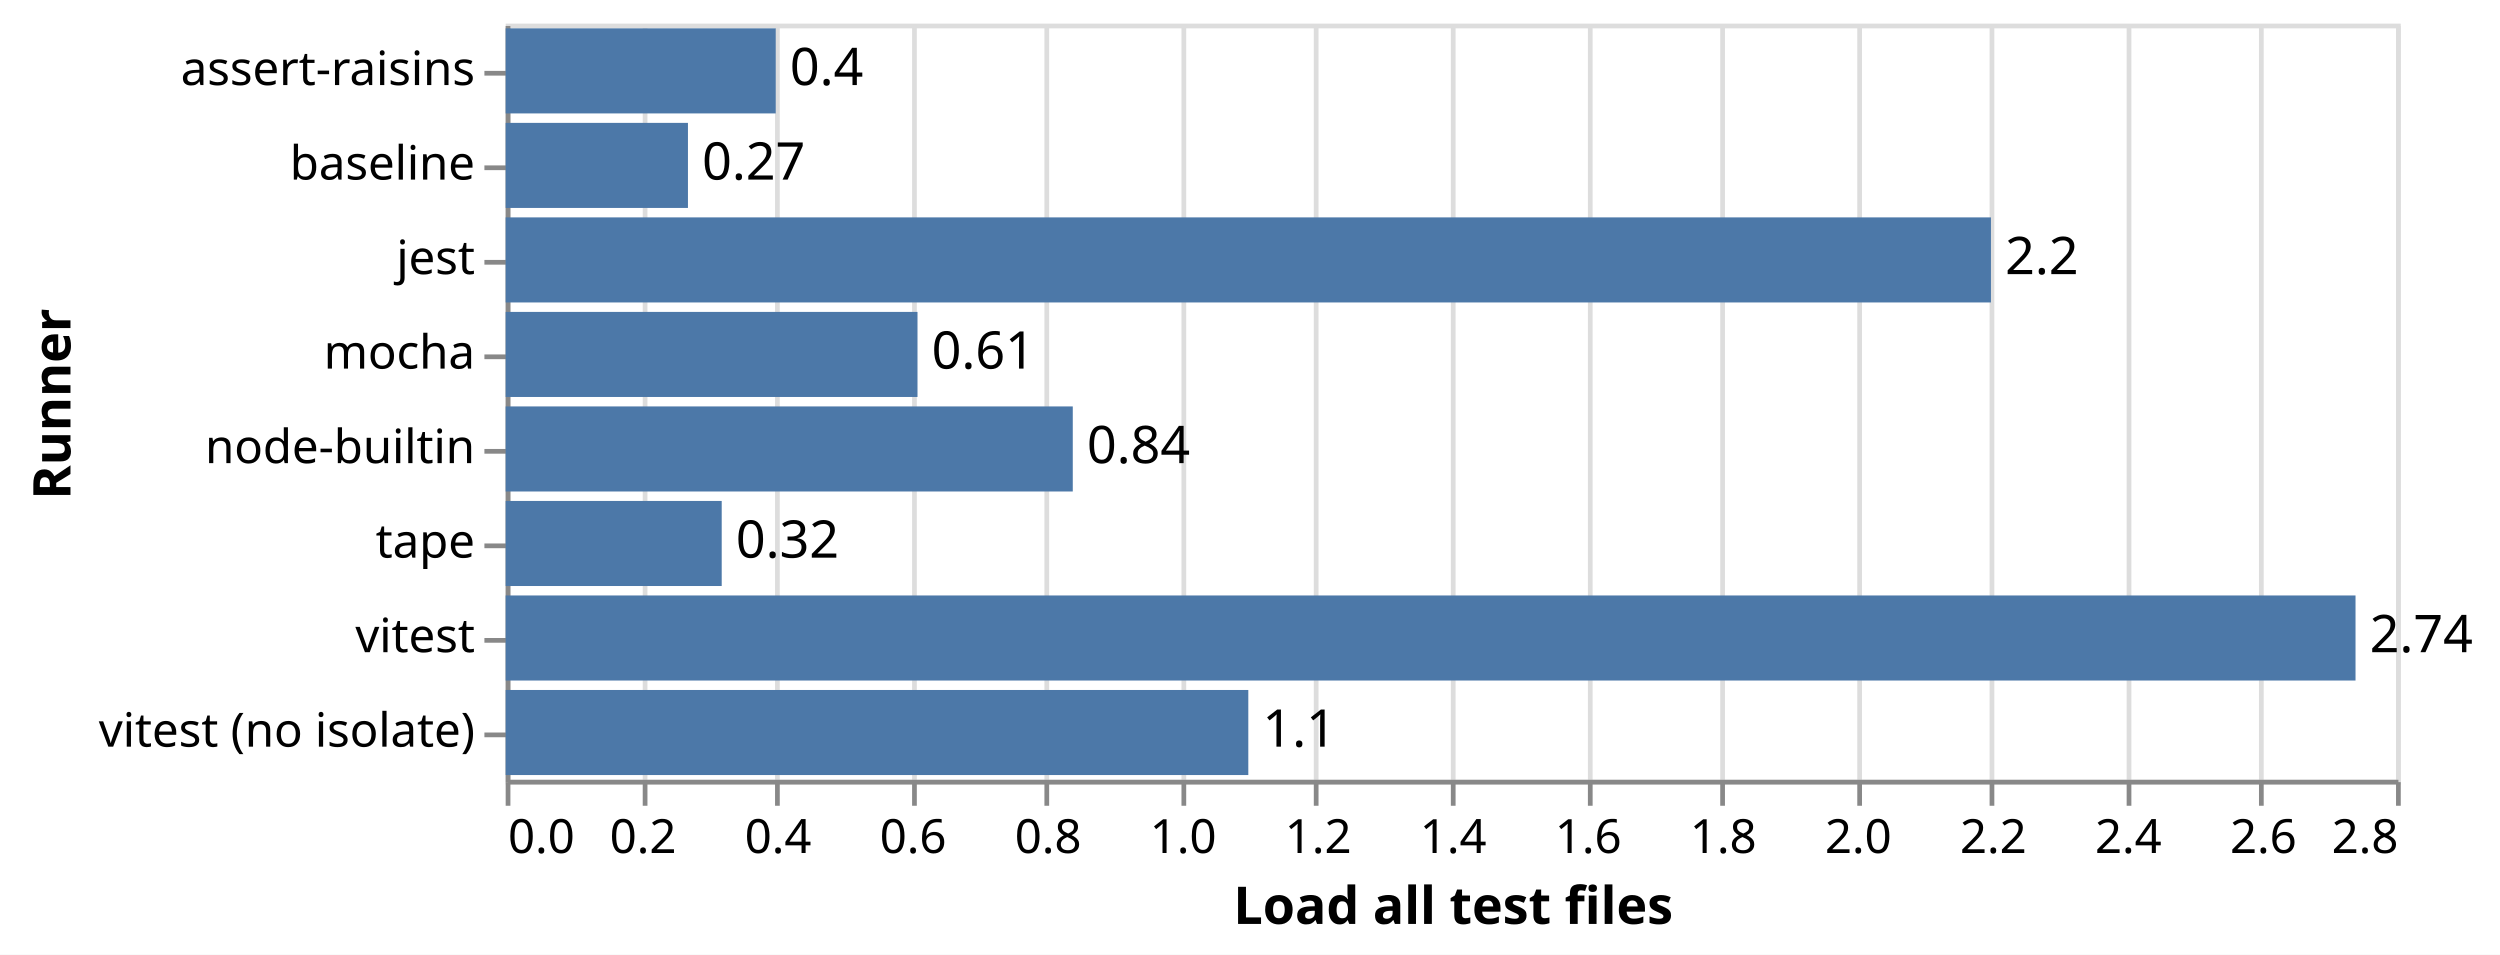
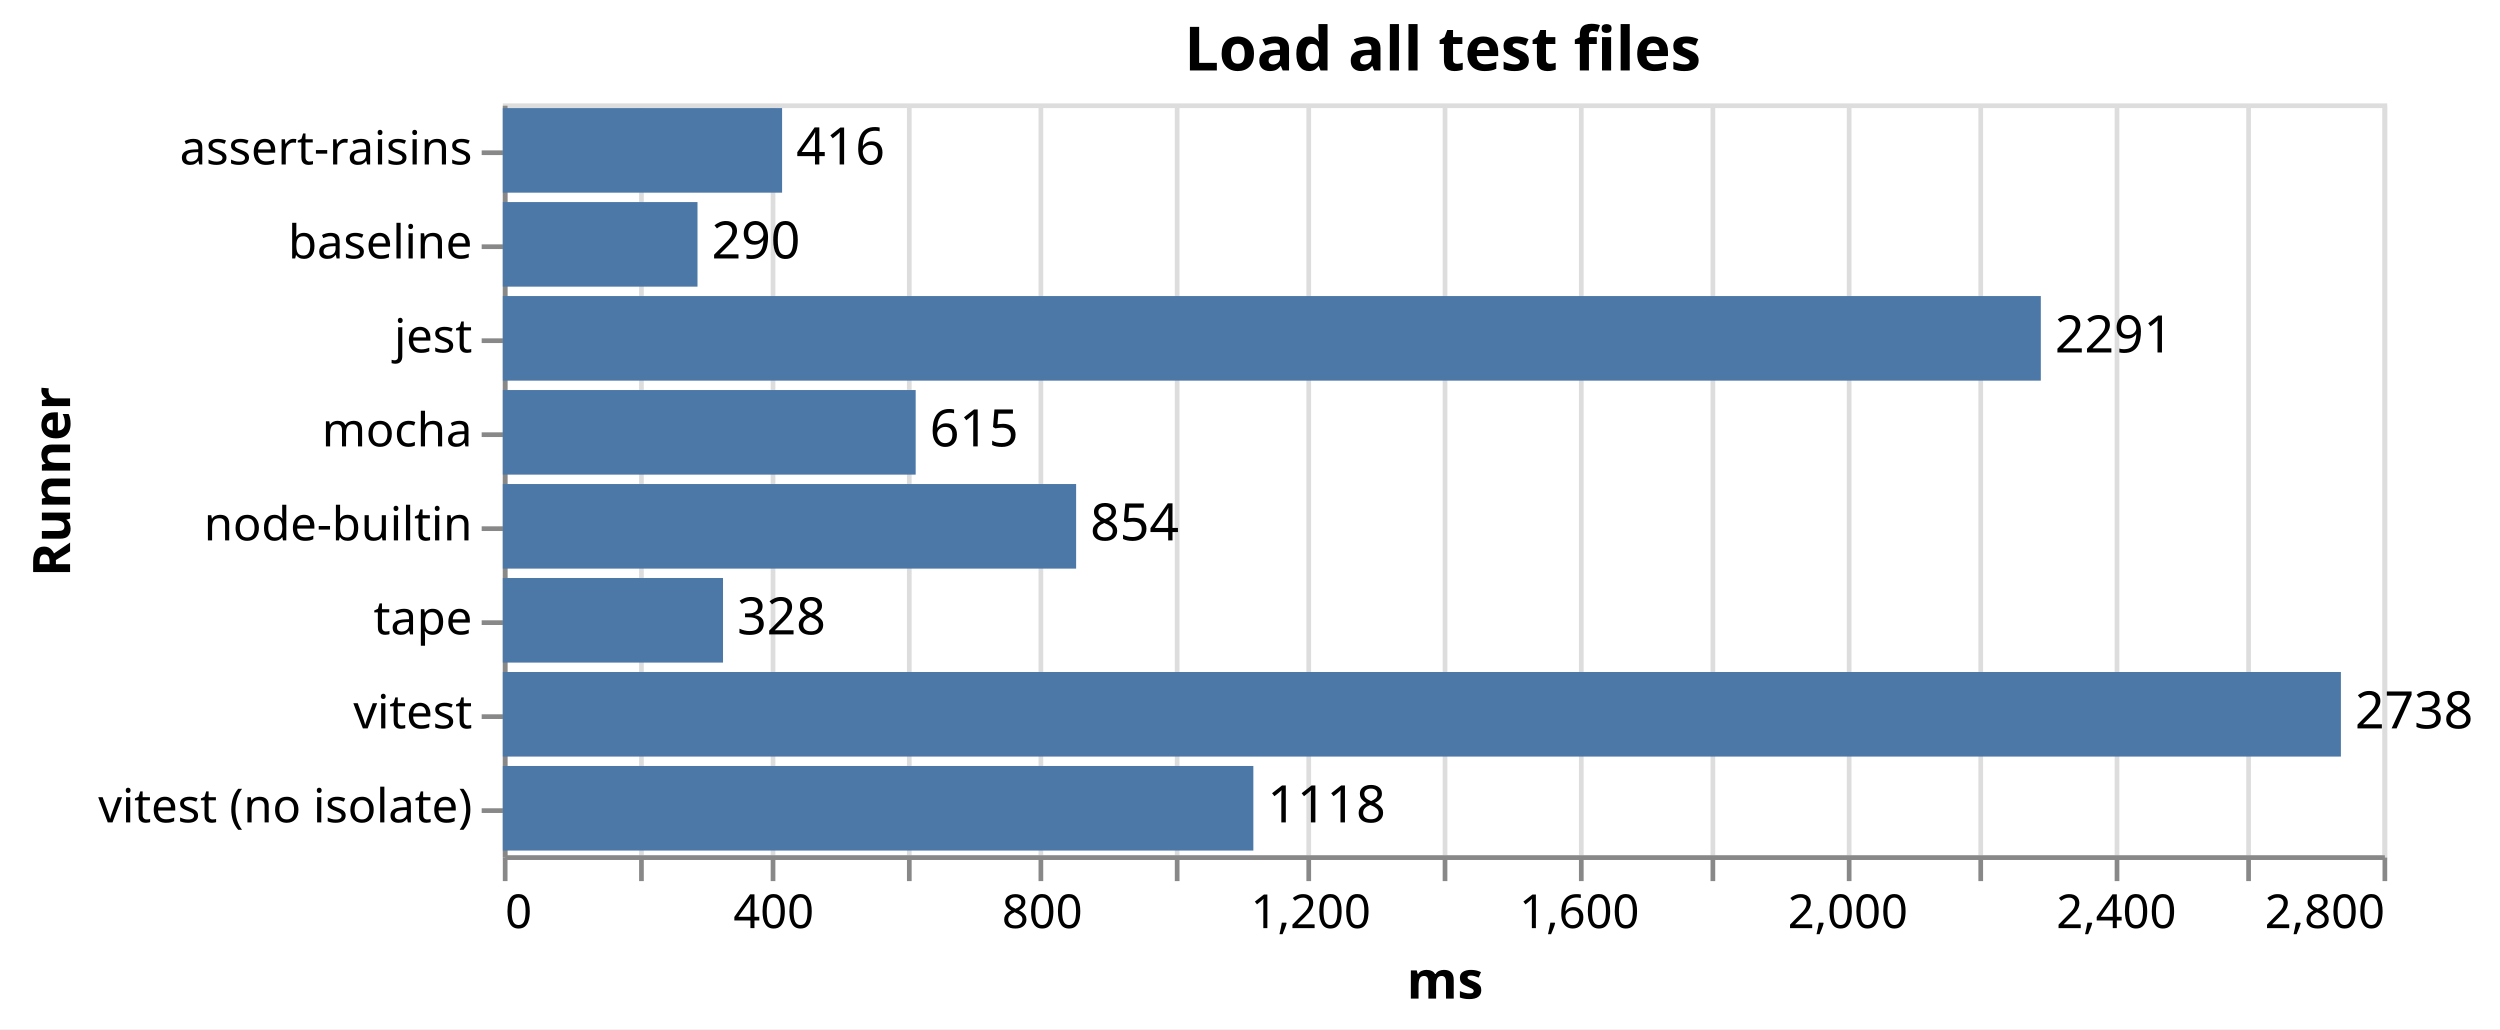
- <svg xmlns="http://www.w3.org/2000/svg" version="1.1" class="marks" width="529" height="202" viewBox="0 0 529 202">
-   <rect width="529" height="202" fill="white" />
-   <g fill="none" stroke-miterlimit="10" transform="translate(107,5)">
+ <svg xmlns="http://www.w3.org/2000/svg" version="1.1" class="marks" width="532" height="219" viewBox="0 0 532 219">
+   <rect width="532" height="219" fill="white" />
+   <g fill="none" stroke-miterlimit="10" transform="translate(107,22)">
    <g class="mark-group role-frame root" role="graphics-object" aria-roledescription="group mark container">
      <g transform="translate(0,0)">
        <path class="background" aria-hidden="true" d="M0.5,0.5h400v160h-400Z" stroke="#ddd" />
        <g>
          <g class="mark-group role-axis" aria-hidden="true">
            <g transform="translate(0.5,160.5)">
              <path class="background" aria-hidden="true" d="M0,0h0v0h0Z" pointer-events="none" />
              <g>
                <g class="mark-rule role-axis-grid" pointer-events="none">
                  <line transform="translate(0,0)" x2="0" y2="-160" stroke="#ddd" stroke-width="1" opacity="1" />
                  <line transform="translate(29,0)" x2="0" y2="-160" stroke="#ddd" stroke-width="1" opacity="1" />
                  <line transform="translate(57,0)" x2="0" y2="-160" stroke="#ddd" stroke-width="1" opacity="1" />
                  <line transform="translate(86,0)" x2="0" y2="-160" stroke="#ddd" stroke-width="1" opacity="1" />
                  <line transform="translate(114,0)" x2="0" y2="-160" stroke="#ddd" stroke-width="1" opacity="1" />
                  <line transform="translate(143,0)" x2="0" y2="-160" stroke="#ddd" stroke-width="1" opacity="1" />
                  <line transform="translate(171,0)" x2="0" y2="-160" stroke="#ddd" stroke-width="1" opacity="1" />
                  <line transform="translate(200,0)" x2="0" y2="-160" stroke="#ddd" stroke-width="1" opacity="1" />
                  <line transform="translate(229,0)" x2="0" y2="-160" stroke="#ddd" stroke-width="1" opacity="1" />
                  <line transform="translate(257,0)" x2="0" y2="-160" stroke="#ddd" stroke-width="1" opacity="1" />
                  <line transform="translate(286,0)" x2="0" y2="-160" stroke="#ddd" stroke-width="1" opacity="1" />
                  <line transform="translate(314,0)" x2="0" y2="-160" stroke="#ddd" stroke-width="1" opacity="1" />
                  <line transform="translate(343,0)" x2="0" y2="-160" stroke="#ddd" stroke-width="1" opacity="1" />
                  <line transform="translate(371,0)" x2="0" y2="-160" stroke="#ddd" stroke-width="1" opacity="1" />
                  <line transform="translate(400,0)" x2="0" y2="-160" stroke="#ddd" stroke-width="1" opacity="1" />
                </g>
              </g>
              <path class="foreground" aria-hidden="true" d="" pointer-events="none" display="none" />
            </g>
          </g>
-           <g class="mark-group role-axis" role="graphics-symbol" aria-roledescription="axis" aria-label="X-axis titled 'Load all test files' for a linear scale with values from 0.0 to 2.8">
+           <g class="mark-group role-axis" role="graphics-symbol" aria-roledescription="axis" aria-label="X-axis titled 'ms' for a linear scale with values from 0 to 2,800">
            <g transform="translate(0.5,160.5)">
              <path class="background" aria-hidden="true" d="M0,0h0v0h0Z" pointer-events="none" />
              <g>
                <g class="mark-rule role-axis-tick" pointer-events="none">
                  <line transform="translate(0,0)" x2="0" y2="5" stroke="#888" stroke-width="1" opacity="1" />
                  <line transform="translate(29,0)" x2="0" y2="5" stroke="#888" stroke-width="1" opacity="1" />
                  <line transform="translate(57,0)" x2="0" y2="5" stroke="#888" stroke-width="1" opacity="1" />
                  <line transform="translate(86,0)" x2="0" y2="5" stroke="#888" stroke-width="1" opacity="1" />
                  <line transform="translate(114,0)" x2="0" y2="5" stroke="#888" stroke-width="1" opacity="1" />
                  <line transform="translate(143,0)" x2="0" y2="5" stroke="#888" stroke-width="1" opacity="1" />
                  <line transform="translate(171,0)" x2="0" y2="5" stroke="#888" stroke-width="1" opacity="1" />
                  <line transform="translate(200,0)" x2="0" y2="5" stroke="#888" stroke-width="1" opacity="1" />
                  <line transform="translate(229,0)" x2="0" y2="5" stroke="#888" stroke-width="1" opacity="1" />
                  <line transform="translate(257,0)" x2="0" y2="5" stroke="#888" stroke-width="1" opacity="1" />
                  <line transform="translate(286,0)" x2="0" y2="5" stroke="#888" stroke-width="1" opacity="1" />
                  <line transform="translate(314,0)" x2="0" y2="5" stroke="#888" stroke-width="1" opacity="1" />
                  <line transform="translate(343,0)" x2="0" y2="5" stroke="#888" stroke-width="1" opacity="1" />
                  <line transform="translate(371,0)" x2="0" y2="5" stroke="#888" stroke-width="1" opacity="1" />
                  <line transform="translate(400,0)" x2="0" y2="5" stroke="#888" stroke-width="1" opacity="1" />
                </g>
                <g class="mark-text role-axis-label" pointer-events="none">
-                   <text text-anchor="start" transform="translate(0,15)" font-family="sans-serif" font-size="10px" fill="#000" opacity="1">0.0</text>
-                   <text text-anchor="middle" transform="translate(28.57143,15)" font-family="sans-serif" font-size="10px" fill="#000" opacity="1">0.2</text>
-                   <text text-anchor="middle" transform="translate(57.14286,15)" font-family="sans-serif" font-size="10px" fill="#000" opacity="1">0.4</text>
-                   <text text-anchor="middle" transform="translate(85.71429,15)" font-family="sans-serif" font-size="10px" fill="#000" opacity="1">0.6</text>
-                   <text text-anchor="middle" transform="translate(114.2857,15)" font-family="sans-serif" font-size="10px" fill="#000" opacity="1">0.8</text>
-                   <text text-anchor="middle" transform="translate(142.8571,15)" font-family="sans-serif" font-size="10px" fill="#000" opacity="1">1.0</text>
-                   <text text-anchor="middle" transform="translate(171.4286,15)" font-family="sans-serif" font-size="10px" fill="#000" opacity="1">1.2</text>
-                   <text text-anchor="middle" transform="translate(200,15)" font-family="sans-serif" font-size="10px" fill="#000" opacity="1">1.4</text>
-                   <text text-anchor="middle" transform="translate(228.5714,15)" font-family="sans-serif" font-size="10px" fill="#000" opacity="1">1.6</text>
-                   <text text-anchor="middle" transform="translate(257.1429,15)" font-family="sans-serif" font-size="10px" fill="#000" opacity="1">1.8</text>
-                   <text text-anchor="middle" transform="translate(285.7143,15)" font-family="sans-serif" font-size="10px" fill="#000" opacity="1">2.0</text>
-                   <text text-anchor="middle" transform="translate(314.2857,15)" font-family="sans-serif" font-size="10px" fill="#000" opacity="1">2.2</text>
-                   <text text-anchor="middle" transform="translate(342.8571,15)" font-family="sans-serif" font-size="10px" fill="#000" opacity="1">2.4</text>
-                   <text text-anchor="middle" transform="translate(371.4286,15)" font-family="sans-serif" font-size="10px" fill="#000" opacity="1">2.6</text>
-                   <text text-anchor="end" transform="translate(400,15)" font-family="sans-serif" font-size="10px" fill="#000" opacity="1">2.8</text>
+                   <text text-anchor="start" transform="translate(0,15)" font-family="sans-serif" font-size="10px" fill="#000" opacity="1">0</text>
+                   <text text-anchor="middle" transform="translate(28.57143,15)" font-family="sans-serif" font-size="10px" fill="#000" opacity="0">200</text>
+                   <text text-anchor="middle" transform="translate(57.14286,15)" font-family="sans-serif" font-size="10px" fill="#000" opacity="1">400</text>
+                   <text text-anchor="middle" transform="translate(85.71429,15)" font-family="sans-serif" font-size="10px" fill="#000" opacity="0">600</text>
+                   <text text-anchor="middle" transform="translate(114.2857,15)" font-family="sans-serif" font-size="10px" fill="#000" opacity="1">800</text>
+                   <text text-anchor="middle" transform="translate(142.8571,15)" font-family="sans-serif" font-size="10px" fill="#000" opacity="0">1,000</text>
+                   <text text-anchor="middle" transform="translate(171.4286,15)" font-family="sans-serif" font-size="10px" fill="#000" opacity="1">1,200</text>
+                   <text text-anchor="middle" transform="translate(200,15)" font-family="sans-serif" font-size="10px" fill="#000" opacity="0">1,400</text>
+                   <text text-anchor="middle" transform="translate(228.5714,15)" font-family="sans-serif" font-size="10px" fill="#000" opacity="1">1,600</text>
+                   <text text-anchor="middle" transform="translate(257.1429,15)" font-family="sans-serif" font-size="10px" fill="#000" opacity="0">1,800</text>
+                   <text text-anchor="middle" transform="translate(285.7143,15)" font-family="sans-serif" font-size="10px" fill="#000" opacity="1">2,000</text>
+                   <text text-anchor="middle" transform="translate(314.2857,15)" font-family="sans-serif" font-size="10px" fill="#000" opacity="0">2,200</text>
+                   <text text-anchor="middle" transform="translate(342.8571,15)" font-family="sans-serif" font-size="10px" fill="#000" opacity="1">2,400</text>
+                   <text text-anchor="middle" transform="translate(371.4286,15)" font-family="sans-serif" font-size="10px" fill="#000" opacity="0">2,600</text>
+                   <text text-anchor="end" transform="translate(400,15)" font-family="sans-serif" font-size="10px" fill="#000" opacity="1">2,800</text>
                </g>
                <g class="mark-rule role-axis-domain" pointer-events="none">
                  <line transform="translate(0,0)" x2="400" y2="0" stroke="#888" stroke-width="1" opacity="1" />
                </g>
                <g class="mark-text role-axis-title" pointer-events="none">
-                   <text text-anchor="middle" transform="translate(200,30)" font-family="sans-serif" font-size="11px" font-weight="bold" fill="#000" opacity="1">Load all test files</text>
+                   <text text-anchor="middle" transform="translate(200,30)" font-family="sans-serif" font-size="11px" font-weight="bold" fill="#000" opacity="1">ms</text>
                </g>
              </g>
              <path class="foreground" aria-hidden="true" d="" pointer-events="none" display="none" />
            </g>
          </g>
          <g class="mark-group role-axis" role="graphics-symbol" aria-roledescription="axis" aria-label="Y-axis titled 'Runner' for a discrete scale with 8 values: assert-raisins, baseline, jest, mocha, node-builtin, ending with vitest (no isolate)">
            <g transform="translate(0.5,0.5)">
              <path class="background" aria-hidden="true" d="M0,0h0v0h0Z" pointer-events="none" />
              <g>
                <g class="mark-rule role-axis-tick" pointer-events="none">
                  <line transform="translate(0,10)" x2="-5" y2="0" stroke="#888" stroke-width="1" opacity="1" />
                  <line transform="translate(0,30)" x2="-5" y2="0" stroke="#888" stroke-width="1" opacity="1" />
                  <line transform="translate(0,50)" x2="-5" y2="0" stroke="#888" stroke-width="1" opacity="1" />
                  <line transform="translate(0,70)" x2="-5" y2="0" stroke="#888" stroke-width="1" opacity="1" />
                  <line transform="translate(0,90)" x2="-5" y2="0" stroke="#888" stroke-width="1" opacity="1" />
                  <line transform="translate(0,110)" x2="-5" y2="0" stroke="#888" stroke-width="1" opacity="1" />
                  <line transform="translate(0,130)" x2="-5" y2="0" stroke="#888" stroke-width="1" opacity="1" />
                  <line transform="translate(0,150)" x2="-5" y2="0" stroke="#888" stroke-width="1" opacity="1" />
                </g>
                <g class="mark-text role-axis-label" pointer-events="none">
                  <text text-anchor="end" transform="translate(-7,12.5)" font-family="sans-serif" font-size="10px" fill="#000" opacity="1">assert-raisins</text>
                  <text text-anchor="end" transform="translate(-7,32.5)" font-family="sans-serif" font-size="10px" fill="#000" opacity="1">baseline</text>
                  <text text-anchor="end" transform="translate(-7,52.5)" font-family="sans-serif" font-size="10px" fill="#000" opacity="1">jest</text>
                  <text text-anchor="end" transform="translate(-7,72.5)" font-family="sans-serif" font-size="10px" fill="#000" opacity="1">mocha</text>
                  <text text-anchor="end" transform="translate(-7,92.5)" font-family="sans-serif" font-size="10px" fill="#000" opacity="1">node-builtin</text>
                  <text text-anchor="end" transform="translate(-7,112.5)" font-family="sans-serif" font-size="10px" fill="#000" opacity="1">tape</text>
                  <text text-anchor="end" transform="translate(-7,132.5)" font-family="sans-serif" font-size="10px" fill="#000" opacity="1">vitest</text>
                  <text text-anchor="end" transform="translate(-7,152.5)" font-family="sans-serif" font-size="10px" fill="#000" opacity="1">vitest (no isolate)</text>
                </g>
                <g class="mark-rule role-axis-domain" pointer-events="none">
                  <line transform="translate(0,0)" x2="0" y2="160" stroke="#888" stroke-width="1" opacity="1" />
                </g>
                <g class="mark-text role-axis-title" pointer-events="none">
                  <text text-anchor="middle" transform="translate(-90.58789,80) rotate(-90) translate(0,-2)" font-family="sans-serif" font-size="11px" font-weight="bold" fill="#000" opacity="1">Runner</text>
                </g>
              </g>
              <path class="foreground" aria-hidden="true" d="" pointer-events="none" display="none" />
            </g>
          </g>
          <g class="mark-rect role-mark layer_0_marks" role="graphics-object" aria-roledescription="rect mark container">
-             <path aria-label="time: 0.4; name: assert-raisins" role="graphics-symbol" aria-roledescription="bar" d="M0,1h57.143v18h-57.143Z" fill="#4c78a8" />
-             <path aria-label="time: 0.27; name: baseline" role="graphics-symbol" aria-roledescription="bar" d="M0,21h38.571v18h-38.571Z" fill="#4c78a8" />
-             <path aria-label="time: 2.2; name: jest" role="graphics-symbol" aria-roledescription="bar" d="M0,41h314.286v18h-314.286Z" fill="#4c78a8" />
-             <path aria-label="time: 0.61; name: mocha" role="graphics-symbol" aria-roledescription="bar" d="M0,61h87.143v18h-87.143Z" fill="#4c78a8" />
-             <path aria-label="time: 0.84; name: node-builtin" role="graphics-symbol" aria-roledescription="bar" d="M0,81h120v18h-120Z" fill="#4c78a8" />
-             <path aria-label="time: 0.32; name: tape" role="graphics-symbol" aria-roledescription="bar" d="M0,101h45.714v18h-45.714Z" fill="#4c78a8" />
-             <path aria-label="time: 2.74; name: vitest" role="graphics-symbol" aria-roledescription="bar" d="M0,121h391.429v18h-391.429Z" fill="#4c78a8" />
-             <path aria-label="time: 1.1; name: vitest (no isolate)" role="graphics-symbol" aria-roledescription="bar" d="M0,141h157.143v18h-157.143Z" fill="#4c78a8" />
+             <path aria-label="ms: 416; name: assert-raisins" role="graphics-symbol" aria-roledescription="bar" d="M0,1h59.429v18h-59.429Z" fill="#4c78a8" />
+             <path aria-label="ms: 290; name: baseline" role="graphics-symbol" aria-roledescription="bar" d="M0,21h41.429v18h-41.429Z" fill="#4c78a8" />
+             <path aria-label="ms: 2291; name: jest" role="graphics-symbol" aria-roledescription="bar" d="M0,41h327.286v18h-327.286Z" fill="#4c78a8" />
+             <path aria-label="ms: 615; name: mocha" role="graphics-symbol" aria-roledescription="bar" d="M0,61h87.857v18h-87.857Z" fill="#4c78a8" />
+             <path aria-label="ms: 854; name: node-builtin" role="graphics-symbol" aria-roledescription="bar" d="M0,81h122v18h-122Z" fill="#4c78a8" />
+             <path aria-label="ms: 328; name: tape" role="graphics-symbol" aria-roledescription="bar" d="M0,101h46.857v18h-46.857Z" fill="#4c78a8" />
+             <path aria-label="ms: 2738; name: vitest" role="graphics-symbol" aria-roledescription="bar" d="M0,121h391.143v18h-391.143Z" fill="#4c78a8" />
+             <path aria-label="ms: 1118; name: vitest (no isolate)" role="graphics-symbol" aria-roledescription="bar" d="M0,141h159.714v18h-159.714Z" fill="#4c78a8" />
          </g>
          <g class="mark-text role-mark layer_1_marks" role="graphics-object" aria-roledescription="text mark container">
-             <text aria-label="time: 0.4; name: assert-raisins" role="graphics-symbol" aria-roledescription="text mark" text-anchor="start" transform="translate(60.14286,13)" font-family="sans-serif" font-size="11px" fill="black">0.4</text>
-             <text aria-label="time: 0.27; name: baseline" role="graphics-symbol" aria-roledescription="text mark" text-anchor="start" transform="translate(41.57143,33)" font-family="sans-serif" font-size="11px" fill="black">0.27</text>
-             <text aria-label="time: 2.2; name: jest" role="graphics-symbol" aria-roledescription="text mark" text-anchor="start" transform="translate(317.2857,53)" font-family="sans-serif" font-size="11px" fill="black">2.2</text>
-             <text aria-label="time: 0.61; name: mocha" role="graphics-symbol" aria-roledescription="text mark" text-anchor="start" transform="translate(90.14286,73)" font-family="sans-serif" font-size="11px" fill="black">0.61</text>
-             <text aria-label="time: 0.84; name: node-builtin" role="graphics-symbol" aria-roledescription="text mark" text-anchor="start" transform="translate(123,93)" font-family="sans-serif" font-size="11px" fill="black">0.84</text>
-             <text aria-label="time: 0.32; name: tape" role="graphics-symbol" aria-roledescription="text mark" text-anchor="start" transform="translate(48.71429,113)" font-family="sans-serif" font-size="11px" fill="black">0.32</text>
-             <text aria-label="time: 2.74; name: vitest" role="graphics-symbol" aria-roledescription="text mark" text-anchor="start" transform="translate(394.4286,133)" font-family="sans-serif" font-size="11px" fill="black">2.74</text>
-             <text aria-label="time: 1.1; name: vitest (no isolate)" role="graphics-symbol" aria-roledescription="text mark" text-anchor="start" transform="translate(160.1429,153)" font-family="sans-serif" font-size="11px" fill="black">1.1</text>
+             <text aria-label="ms: 416; name: assert-raisins" role="graphics-symbol" aria-roledescription="text mark" text-anchor="start" transform="translate(62.42857,13)" font-family="sans-serif" font-size="11px" fill="black">416</text>
+             <text aria-label="ms: 290; name: baseline" role="graphics-symbol" aria-roledescription="text mark" text-anchor="start" transform="translate(44.42857,33)" font-family="sans-serif" font-size="11px" fill="black">290</text>
+             <text aria-label="ms: 2291; name: jest" role="graphics-symbol" aria-roledescription="text mark" text-anchor="start" transform="translate(330.2857,53)" font-family="sans-serif" font-size="11px" fill="black">2291</text>
+             <text aria-label="ms: 615; name: mocha" role="graphics-symbol" aria-roledescription="text mark" text-anchor="start" transform="translate(90.85714,73)" font-family="sans-serif" font-size="11px" fill="black">615</text>
+             <text aria-label="ms: 854; name: node-builtin" role="graphics-symbol" aria-roledescription="text mark" text-anchor="start" transform="translate(125,93)" font-family="sans-serif" font-size="11px" fill="black">854</text>
+             <text aria-label="ms: 328; name: tape" role="graphics-symbol" aria-roledescription="text mark" text-anchor="start" transform="translate(49.85714,113)" font-family="sans-serif" font-size="11px" fill="black">328</text>
+             <text aria-label="ms: 2738; name: vitest" role="graphics-symbol" aria-roledescription="text mark" text-anchor="start" transform="translate(394.1429,133)" font-family="sans-serif" font-size="11px" fill="black">2738</text>
+             <text aria-label="ms: 1118; name: vitest (no isolate)" role="graphics-symbol" aria-roledescription="text mark" text-anchor="start" transform="translate(162.7143,153)" font-family="sans-serif" font-size="11px" fill="black">1118</text>
+           </g>
+           <g class="mark-group role-title">
+             <g transform="translate(200,-17)">
+               <path class="background" aria-hidden="true" d="M0,0h0v0h0Z" pointer-events="none" />
+               <g>
+                 <g class="mark-text role-title-text" role="graphics-symbol" aria-roledescription="title" aria-label="Title text 'Load all test files'" pointer-events="none">
+                   <text text-anchor="middle" transform="translate(0,10)" font-family="sans-serif" font-size="13px" font-weight="bold" fill="#000" opacity="1">Load all test files</text>
+                 </g>
+               </g>
+               <path class="foreground" aria-hidden="true" d="" pointer-events="none" display="none" />
+             </g>
          </g>
        </g>
        <path class="foreground" aria-hidden="true" d="" display="none" />
      </g>
    </g>
  </g>
</svg>
